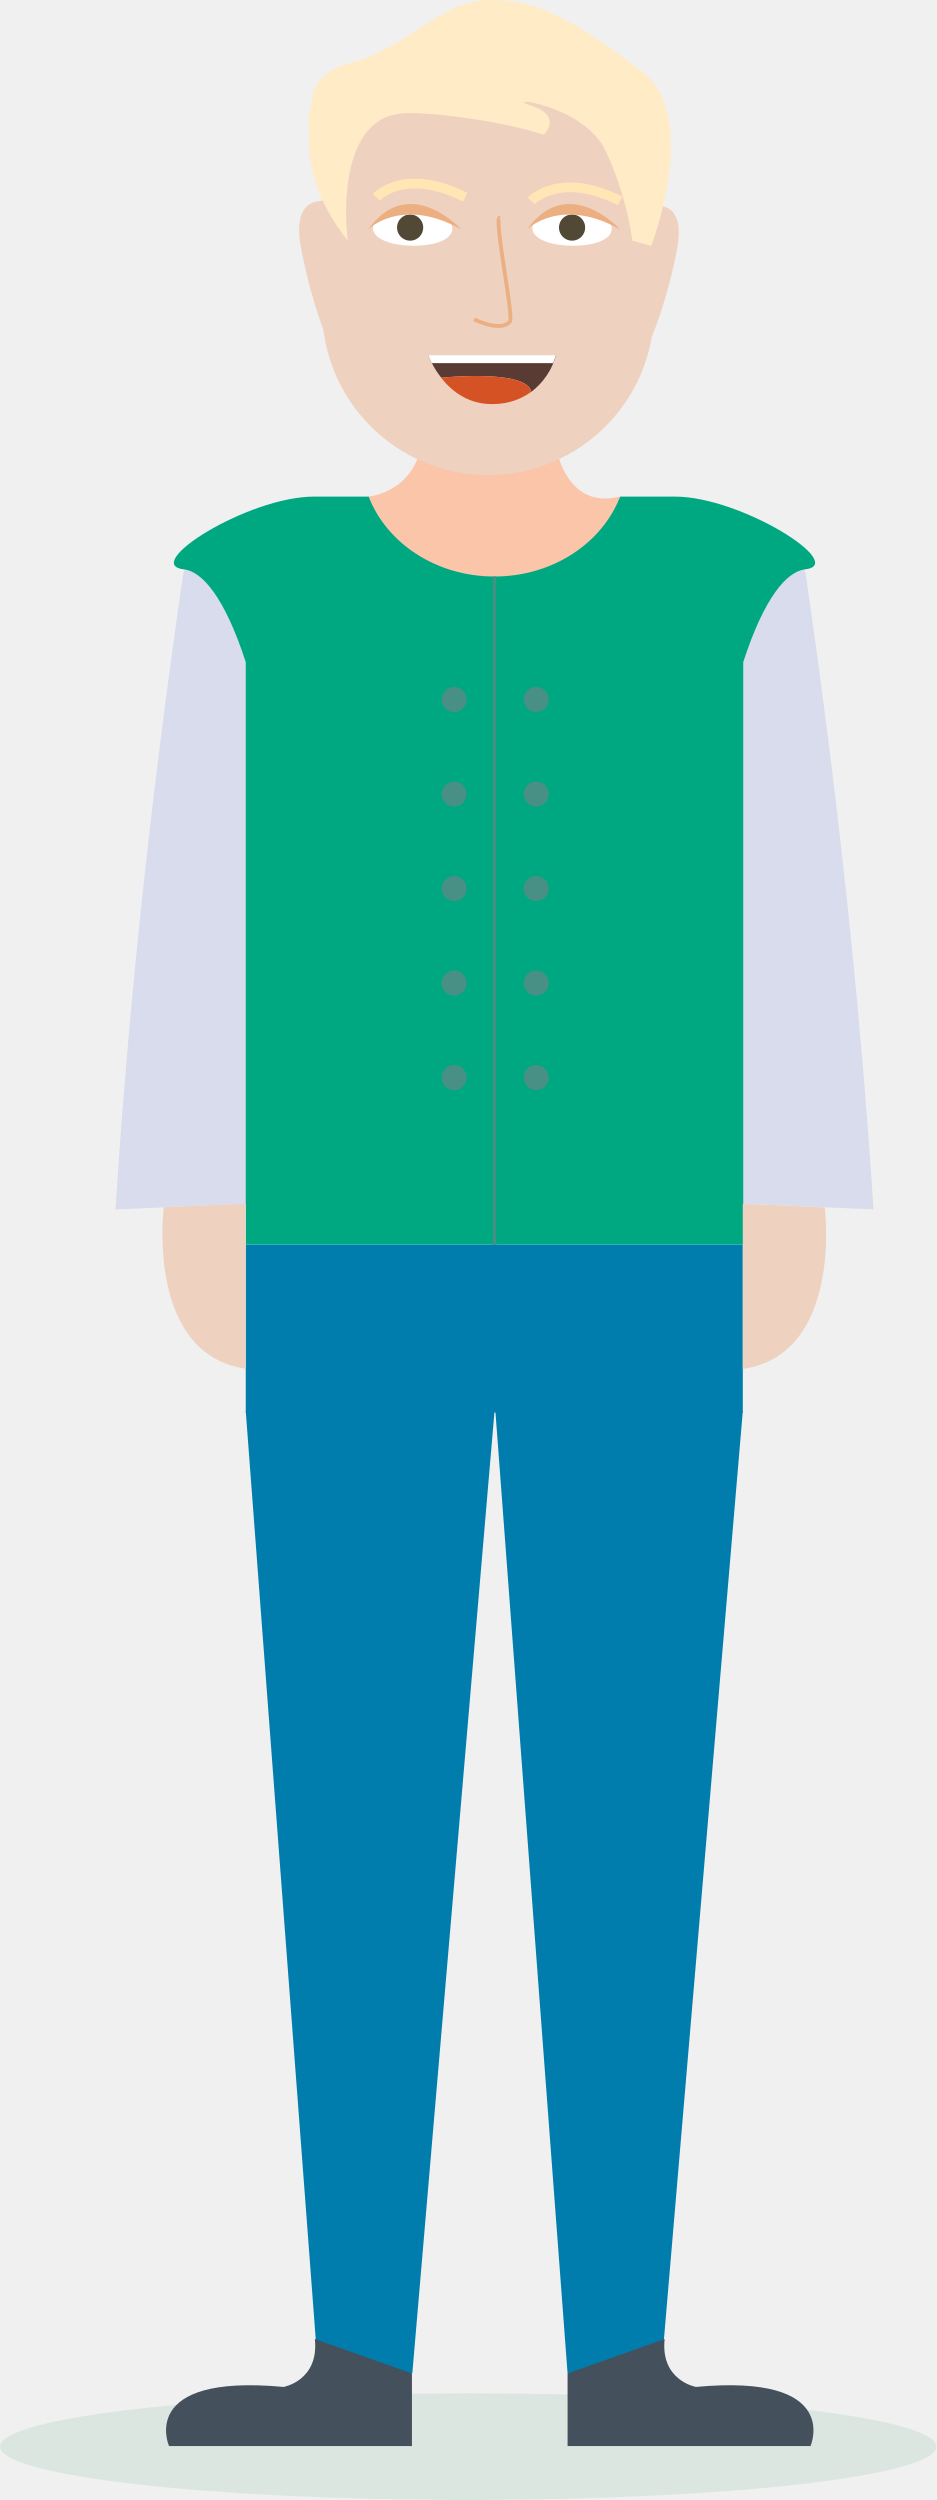
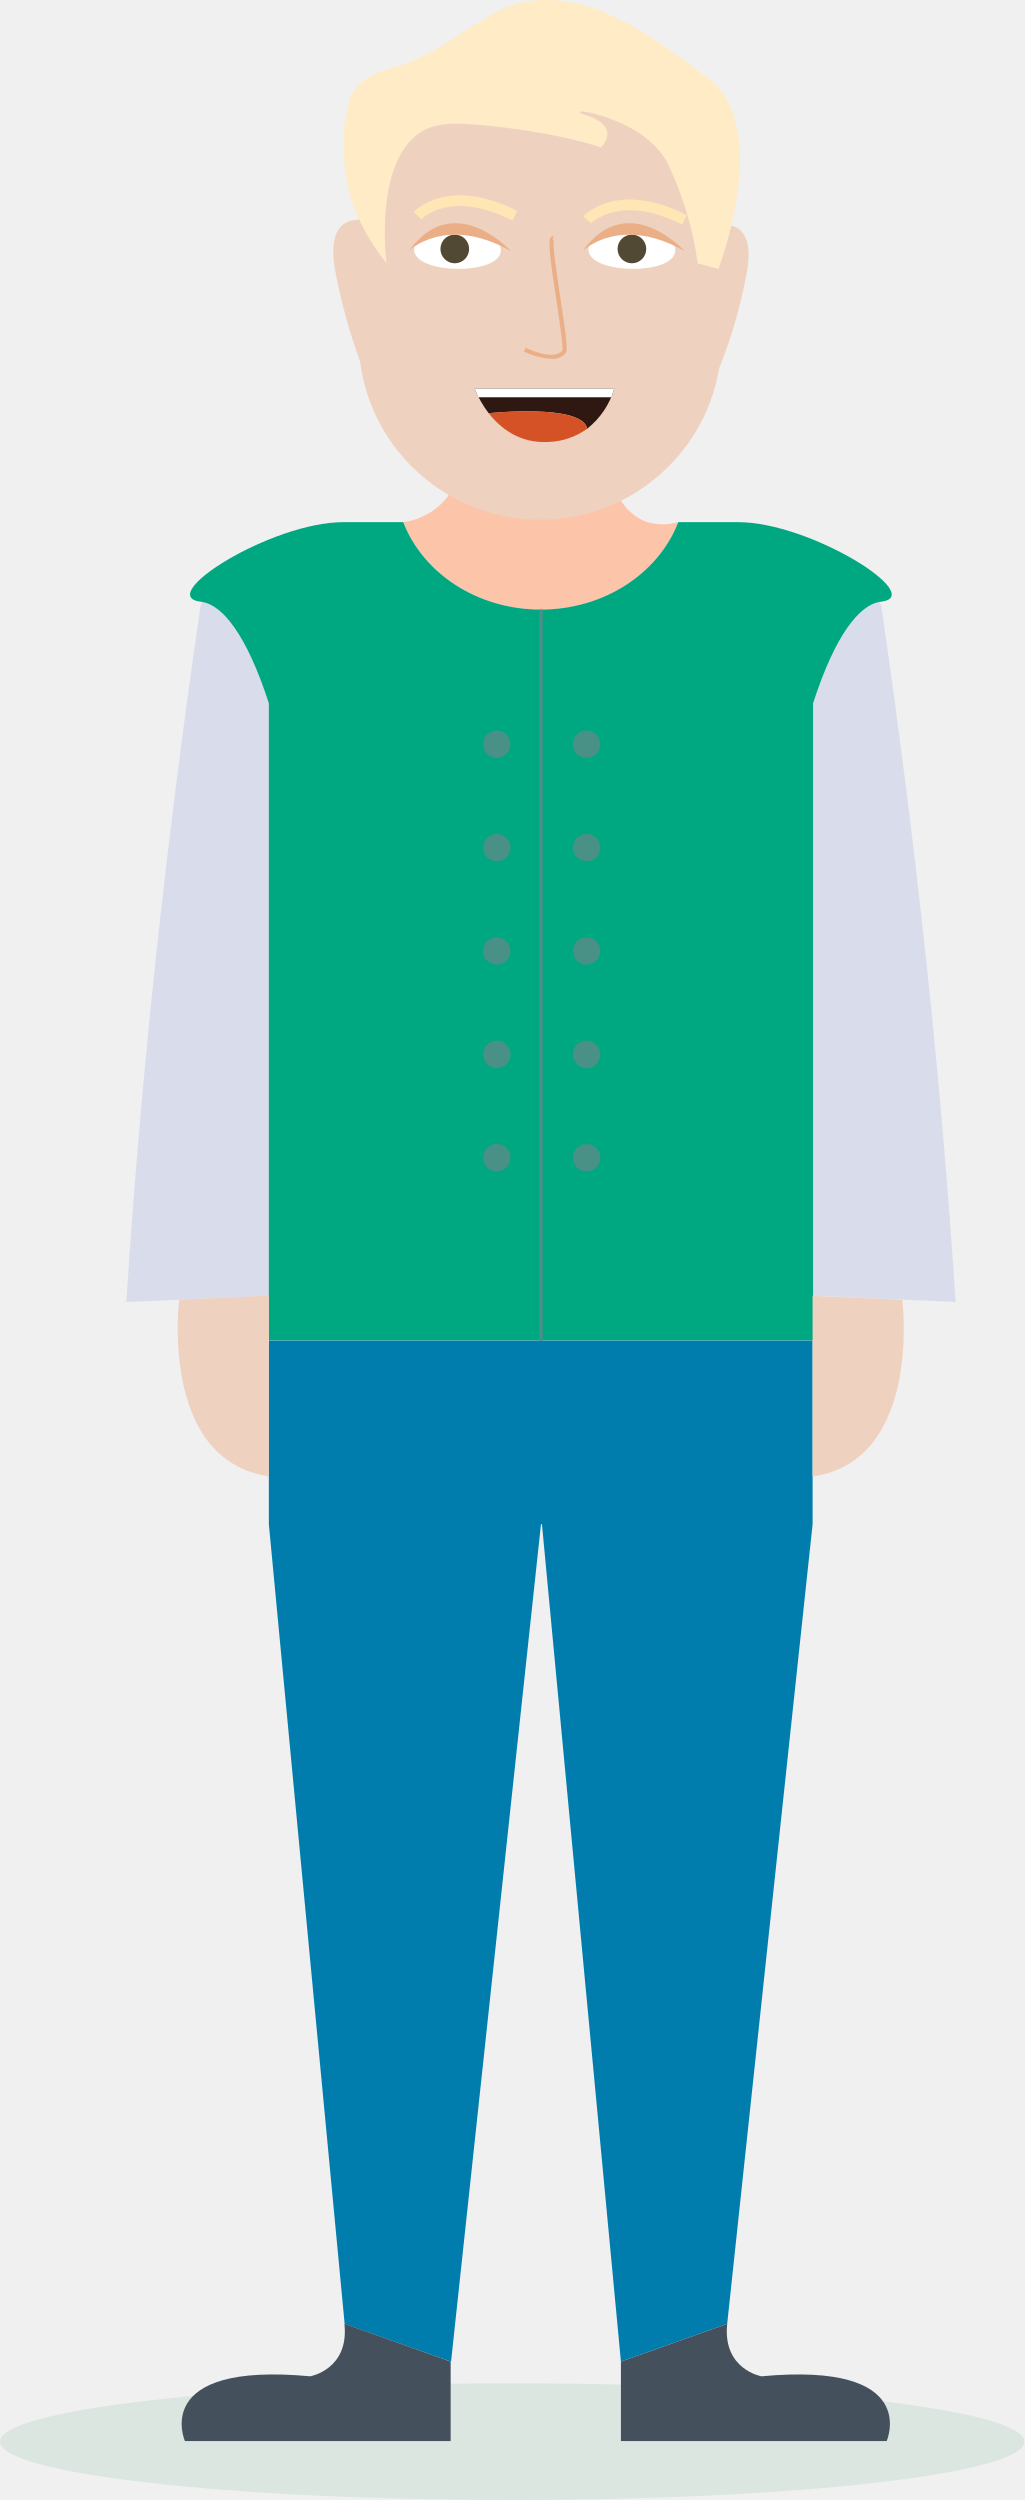
- <svg xmlns="http://www.w3.org/2000/svg" viewBox="0 0 277.84 741.79">
+ <svg xmlns="http://www.w3.org/2000/svg" viewBox="0 0 277.84 678.07">
  <defs>
-     <style>.cls-1{fill:#dce6e0;}.cls-2{fill:#fbc5aa;}.cls-3{fill:#d8dcec;}.cls-4,.cls-8,.cls-9{fill:#eed1bf;}.cls-5{fill:#fff;}.cls-6{fill:#514835;}.cls-7{fill:#ebaf82;}.cls-8{stroke:#ebaf82;stroke-width:1.15px;}.cls-14,.cls-8,.cls-9{stroke-miterlimit:10;}.cls-9{stroke:#ffe6b4;stroke-width:2.89px;}.cls-10{fill:#5a3b34;}.cls-11{fill:#d55225;}.cls-12{fill:#ffebc6;}.cls-13,.cls-14{fill:#00a881;}.cls-14{stroke:#489086;stroke-width:0.95px;}.cls-15{fill:#007dac;}.cls-16{fill:#44515c;}.cls-17{fill:#489086;}</style>
+     <style>.cls-1{fill:#fcc5aa;}.cls-2{fill:#dce6e0;}.cls-3{fill:#d9dceb;}.cls-4{fill:#00a881;}.cls-5{fill:none;stroke:#499086;stroke-miterlimit:10;stroke-width:0.95px;}.cls-6{fill:#017dad;}.cls-7{fill:#eed1bf;}.cls-8{fill:#44515d;}.cls-9{fill:#499086;}.cls-10{fill:#fff;}.cls-11{fill:#524935;}.cls-12{fill:#ebaf88;}.cls-13{fill:#ffe6b4;}.cls-14{fill:#ffebc6;}.cls-15{fill:#301812;}.cls-16{fill:#d55227;}</style>
  </defs>
  <g id="Layer_2" data-name="Layer 2">
-     <g id="Avatar">
-       <ellipse class="cls-1" cx="138.92" cy="725.95" rx="138.92" ry="15.83" />
-       <path class="cls-2" d="M109.27,147.35s15.63-1.16,16.35-19.95H164s1.58,24.54,19.88,19.95l-1.66,14.11-37.39,14.89-32.47-8.71-7.92-15.76Z" />
-       <path class="cls-3" d="M259.18,358.86l-48.77-2.13v-157s11.28-65,28.6-29.73Q253.41,268.74,259.18,358.86Z" />
-       <path class="cls-4" d="M97.51,59.87s-11.5-3.22-8.15,14,8.15,27.87,8.15,27.87Z" />
-       <path class="cls-4" d="M140,12.26h9.66a44.43,44.43,0,0,1,44.43,44.43v35a49.26,49.26,0,0,1-49.26,49.26h0A49.26,49.26,0,0,1,95.59,91.67v-35A44.43,44.43,0,0,1,140,12.26Z" />
-       <path class="cls-5" d="M134.2,67.94c.09-7.58-23.45-7.86-23.54-.29C110.57,74.5,134.11,74.78,134.2,67.94Z" />
-       <path class="cls-5" d="M181.51,67.94c.09-7.58-23.45-7.86-23.54-.29C157.89,74.5,181.43,74.78,181.51,67.94Z" />
-       <circle class="cls-6" cx="121.69" cy="67.52" r="3.89" />
-       <circle class="cls-6" cx="169.74" cy="67.52" r="3.89" />
-       <path class="cls-7" d="M109.19,68.1s10-10,27.7,0C136.89,68.1,121.5,51.08,109.19,68.1Z" />
-       <path class="cls-7" d="M156.33,68.1s10-10,27.69,0C184,68.1,168.63,51.08,156.33,68.1Z" />
-       <path class="cls-8" d="M140.69,94.77s8,4,10.64.58c1.14-1.49-5-31.36-3-30.73" />
-       <path class="cls-9" d="M111.64,58.52s8.33-9.12,26.4,0" />
-       <path class="cls-9" d="M157.62,59.63s8.33-9.12,26.4,0" />
-       <path class="cls-10" d="M165,105.36a20.6,20.6,0,0,1-7.35,10.91c-1.38-6.87-26.65-4.2-26.73-4.19a26.46,26.46,0,0,1-3.86-6.72Z" />
-       <path class="cls-11" d="M157.62,116.27h0a19,19,0,0,1-10.44,3.6c-7.92.47-13.15-3.77-16.29-7.79C131,112.07,156.24,109.4,157.62,116.27Z" />
-       <polygon class="cls-10" points="130.89 112.08 130.89 112.08 130.89 112.08 130.89 112.08" />
-       <path class="cls-4" d="M193.23,61.27s10.72-3,7.6,13-7.6,26-7.6,26Z" />
-       <polygon class="cls-5" points="127.03 105.36 128.11 107.75 164.16 107.75 164.97 105.36 127.03 105.36" />
-       <path class="cls-12" d="M103.19,71.42s-3.33-24.54,7.49-34.2A14.38,14.38,0,0,1,114,35a10.85,10.85,0,0,1,2.18-.77c4-1.14,8.65-.56,12.82-.3l3.12.32c19.3,2.1,29.26,5.74,29.26,5.74s5.78-5.55-3.75-8.63,15.48-.38,22,13.27a93.13,93.13,0,0,1,8,26.81l5.6,1.51s14.88-38.55-2.82-51.8c-9.7-7.27-21.71-16.44-33.59-19.74a35.63,35.63,0,0,0-3.56-.8,29,29,0,0,0-3.18-.46A30.72,30.72,0,0,0,146.9,0a27,27,0,0,0-6.45.56c-1.1.25-2.17.56-3.22.91s-2.07.75-3.07,1.18c-9.91,5-18.57,13.09-29.47,15.75-1,.31-2.08.66-3.06,1-4.93,1.94-8.85,4.92-9.18,11.16-.25,1-.45,1.92-.61,2.9a25.38,25.38,0,0,0-.22,5.9c0,.73.08,1.46.08,2.22C91.65,49.88,94.2,60.1,103.19,71.42Z" />
-       <path class="cls-3" d="M34.27,358.86,83,356.73v-157s-11.28-65-28.6-29.73Q40,268.74,34.27,358.86Z" />
-       <path class="cls-13" d="M200.25,147.35H184c-5.33,13.8-20,23.71-37.3,23.71s-32-9.91-37.31-23.71H93.2c-19.65,0-51.49,20.14-38.64,21.59,5.42.61,12.12,8.27,18.36,27.52V369.32H220.53V196.46c6.24-19.25,12.94-26.91,18.36-27.52C251.74,167.49,219.9,147.35,200.25,147.35Z" />
-       <line class="cls-14" x1="146.73" y1="369.32" x2="146.73" y2="171.06" />
-       <rect class="cls-15" x="72.92" y="369.32" width="147.48" height="49.8" />
-       <polygon class="cls-15" points="146.73 418.76 122.34 704.24 94.45 704.24 72.92 418.76 146.73 418.76" />
-       <polygon class="cls-15" points="220.4 418.76 196.14 704.24 168.41 704.24 146.99 418.76 220.4 418.76" />
-       <path class="cls-4" d="M48.6,358.2s-5.53,43.55,24.32,47.93v-49Z" />
-       <path class="cls-4" d="M244.72,358.25s5.53,43.56-24.32,47.94v-49Z" />
-       <path class="cls-16" d="M168.41,704.24v21.55h72.08s9.51-21.59-34-17.55c0,0-10.59-1.88-9.28-14.22" />
-       <path class="cls-16" d="M122.23,704.24v21.55H50.15s-9.51-21.59,34-17.55c0,0,10.59-1.88,9.27-14.22" />
-       <circle class="cls-17" cx="159.1" cy="207.56" r="3.72" />
-       <circle class="cls-17" cx="134.74" cy="207.56" r="3.72" />
-       <circle class="cls-17" cx="159.1" cy="235.6" r="3.72" />
-       <circle class="cls-17" cx="134.74" cy="235.6" r="3.72" />
-       <circle class="cls-17" cx="159.1" cy="263.64" r="3.72" />
-       <circle class="cls-17" cx="134.74" cy="263.64" r="3.72" />
-       <circle class="cls-17" cx="159.1" cy="291.69" r="3.72" />
-       <circle class="cls-17" cx="134.74" cy="291.69" r="3.72" />
-       <circle class="cls-17" cx="159.1" cy="319.73" r="3.72" />
-       <circle class="cls-17" cx="134.74" cy="319.73" r="3.72" />
+     <g id="Layer_1-2" data-name="Layer 1">
+       <path id="Vrat" class="cls-1" d="M184,141.62l-.21.53c-5.49,13.54-20,23.2-37.1,23.2-17.29,0-32-9.91-37.3-23.71h-.15a18.31,18.31,0,0,0,12.53-7.4,18,18,0,0,0,2-3.72,25.58,25.58,0,0,0,1.79-8.83H164a36.91,36.91,0,0,0,1.89,8.82c1.18,3.37,3.09,7,6.14,9.24C174.87,141.91,178.86,142.92,184,141.62Z" />
+       <ellipse class="cls-2" cx="138.92" cy="662.24" rx="138.92" ry="15.83" />
+       <path class="cls-3" d="M259.18,353.14,210.41,351v-157s11.28-65,28.6-29.73Q253.41,263,259.18,353.14Z" />
+       <path class="cls-3" d="M34.27,353.14,83,351v-157s-11.28-65-28.6-29.73Q40,263,34.27,353.14Z" />
+       <path id="Pulover" class="cls-4" d="M238.89,163.21l-.41.06c-5.35.94-11.87,8.69-17.95,27.46V363.58H72.92V190.73c-6.09-18.77-12.6-26.52-18-27.46l-.41-.06c-12.85-1.45,19-21.59,38.64-21.59h16.22c5.33,13.8,20,23.71,37.3,23.71,17.08,0,31.61-9.66,37.1-23.2.08-.17.14-.34.21-.51h16.22C219.9,141.62,251.74,161.76,238.89,163.21Z" />
+       <line id="Zadrga" class="cls-5" x1="146.73" y1="363.6" x2="146.73" y2="165.35" />
+       <polygon id="Hlace" class="cls-6" points="220.4 363.6 220.4 413.41 197.23 630.31 168.41 640.53 146.99 413.41 146.73 413.41 122.34 640.53 122.23 640.53 93.48 630.34 72.92 413.41 72.92 363.6 220.4 363.6" />
+       <path id="Koza" class="cls-7" d="M48.6,352.48S43.07,396,72.92,400.42v-49Z" />
+       <path id="Koza-2" data-name="Koza" class="cls-7" d="M244.72,352.54s5.53,43.56-24.32,47.93v-49Z" />
+       <path class="cls-8" d="M240.49,662.08H168.41V640.53l28.82-10.22s0,.05,0,.08c-1.25,12.27,9.29,14.13,9.29,14.13C250,640.48,240.49,662.08,240.49,662.08Z" />
+       <path class="cls-8" d="M122.23,640.53v21.55H50.15s-9.51-21.6,34-17.56c0,0,10.59-1.87,9.27-14.21l.08,0Z" />
+       <circle id="Gumb" class="cls-9" cx="159.1" cy="201.85" r="3.72" />
+       <circle id="Gumb-2" data-name="Gumb" class="cls-9" cx="134.74" cy="201.85" r="3.72" />
+       <circle id="Gumb-3" data-name="Gumb" class="cls-9" cx="159.1" cy="229.89" r="3.72" />
+       <circle id="Gumb-4" data-name="Gumb" class="cls-9" cx="134.74" cy="229.89" r="3.72" />
+       <circle id="Gumb-5" data-name="Gumb" class="cls-9" cx="159.1" cy="257.93" r="3.72" />
+       <circle id="Gumb-6" data-name="Gumb" class="cls-9" cx="134.74" cy="257.93" r="3.72" />
+       <circle id="Gumb-7" data-name="Gumb" class="cls-9" cx="159.1" cy="285.97" r="3.72" />
+       <circle id="Gumb-8" data-name="Gumb" class="cls-9" cx="134.74" cy="285.97" r="3.72" />
+       <circle id="Gumb-9" data-name="Gumb" class="cls-9" cx="159.1" cy="314.01" r="3.72" />
+       <circle id="Gumb-10" data-name="Gumb" class="cls-9" cx="134.74" cy="314.01" r="3.72" />
+       <path id="Koza-3" data-name="Koza" class="cls-7" d="M202.48,74.32a133.55,133.55,0,0,1-7.42,25.57A49.25,49.25,0,0,1,97.65,98,155.45,155.45,0,0,1,91,73.86c-2.46-12.67,3.11-14.27,6.23-14.23V56.69a44.43,44.43,0,0,1,44.43-44.43h9.66a44.43,44.43,0,0,1,44.43,44.43v4.42C198.25,60.81,205,61.12,202.48,74.32Z" />
+       <path class="cls-10" d="M135.85,67.94c.09-7.58-23.45-7.86-23.54-.29C112.22,74.5,135.76,74.78,135.85,67.94Z" />
+       <path class="cls-10" d="M183.16,67.94c.09-7.58-23.45-7.86-23.54-.29C159.54,74.5,183.08,74.78,183.16,67.94Z" />
+       <circle class="cls-11" cx="123.35" cy="67.52" r="3.89" />
+       <circle class="cls-11" cx="171.39" cy="67.52" r="3.89" />
+       <path id="Oci" class="cls-12" d="M110.84,68.1s10-10,27.7,0C138.54,68.1,123.15,51.08,110.84,68.1Z" />
+       <path id="Oci-2" data-name="Oci" class="cls-12" d="M158,68.1s10-10,27.69,0C185.67,68.1,170.29,51.08,158,68.1Z" />
+       <path class="cls-7" d="M150,64.61l-.4,1.56C149.57,65.1,149.69,64.52,150,64.61Z" />
+       <path id="Nos" class="cls-12" d="M149.53,97.32a19.67,19.67,0,0,1-7.45-2l.53-1c2.1,1.07,8,3.28,9.91.75.32-.84-.77-8-1.64-13.82-1.86-12.28-2.3-16.23-1.43-17a.73.73,0,0,1,.71-.14l-.34,1.1a.4.4,0,0,0,.44-.15c-.5,1,.81,9.67,1.76,16,1.62,10.7,2,13.93,1.42,14.69A4.63,4.63,0,0,1,149.53,97.32Z" />
+       <g id="Obrve">
+         <path class="cls-13" d="M139,59.81c-16.77-8.46-24.37-.64-24.68-.31l-2.13-2c.37-.4,9.28-9.82,28.11-.31Z" />
+       </g>
+       <g id="Obrve-2" data-name="Obrve">
+         <g id="Obrve-3" data-name="Obrve">
+           <path id="Obrve-4" data-name="Obrve" class="cls-13" d="M185,60.92c-16.9-8.53-24.6-.4-24.68-.32l-2.13-1.94c.37-.41,9.28-9.83,28.11-.32Z" />
+         </g>
+       </g>
+       <path id="Lasje" class="cls-14" d="M104.85,71.42s-3.34-24.54,7.48-34.2A14.38,14.38,0,0,1,115.64,35a10.85,10.85,0,0,1,2.18-.77c4-1.14,8.66-.56,12.82-.3l3.12.32C153.07,36.33,163,40,163,40s5.78-5.55-3.75-8.63,15.48-.38,22,13.27a93.13,93.13,0,0,1,8,26.81l5.6,1.51s14.88-38.55-2.82-51.8c-9.7-7.27-21.71-16.44-33.59-19.74a35,35,0,0,0-3.56-.8,29,29,0,0,0-3.18-.46A30.72,30.72,0,0,0,148.55,0a27,27,0,0,0-6.45.56c-1.1.25-2.17.56-3.22.91s-2.07.75-3.07,1.18c-9.91,5-18.57,13.09-29.47,15.75-1,.31-2.07.66-3.06,1-4.93,1.94-8.85,4.92-9.18,11.16-.25,1-.45,1.92-.61,2.9a25.38,25.38,0,0,0-.22,5.9c0,.73.09,1.46.08,2.22C93.3,49.88,95.85,60.1,104.85,71.42Z" />
+       <path class="cls-15" d="M166.62,105.36a21.71,21.71,0,0,1-7.34,10.91c-1.39-6.87-26.66-4.2-26.74-4.19a31.85,31.85,0,0,1-3.86-6.72Z" />
+       <path class="cls-16" d="M159.28,116.27h0a19,19,0,0,1-10.44,3.6c-7.92.47-13.15-3.77-16.29-7.79C132.62,112.07,157.89,109.4,159.28,116.27Z" />
+       <polygon class="cls-15" points="132.54 112.08 132.54 112.08 132.54 112.08 132.54 112.08" />
+       <polygon class="cls-10" points="128.68 105.36 129.76 107.75 165.81 107.75 166.62 105.36 128.68 105.36" />
    </g>
  </g>
</svg>
